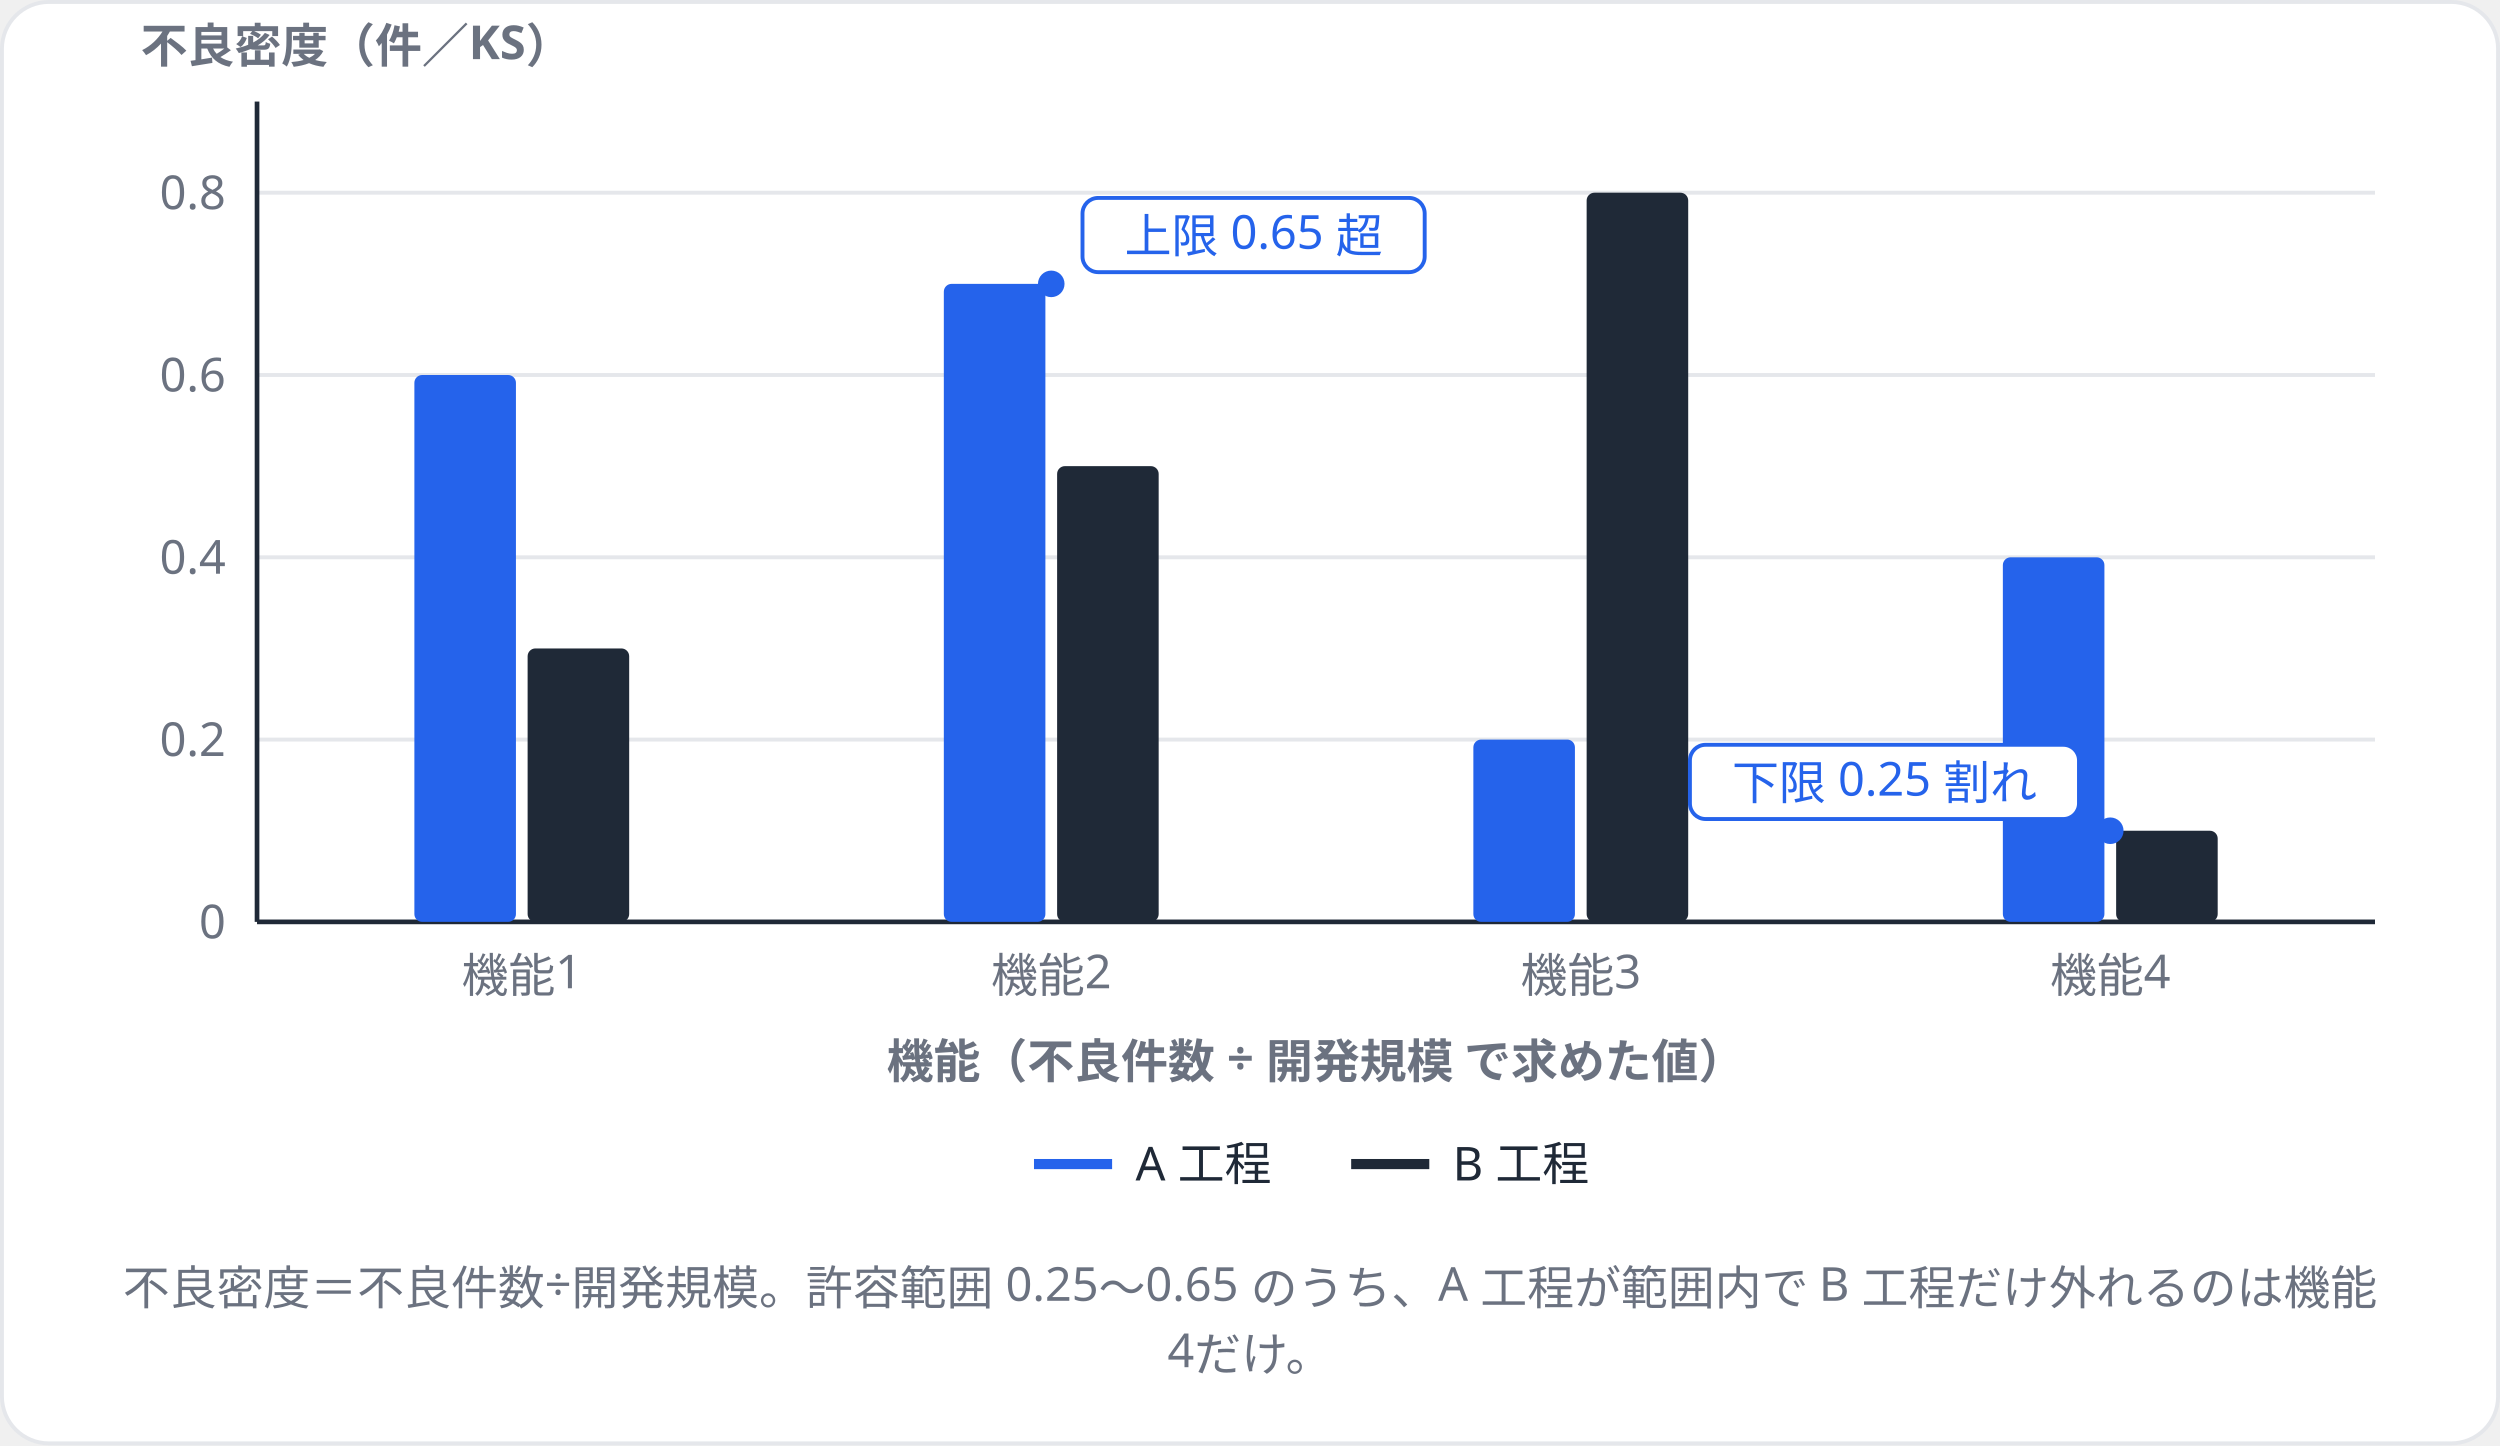
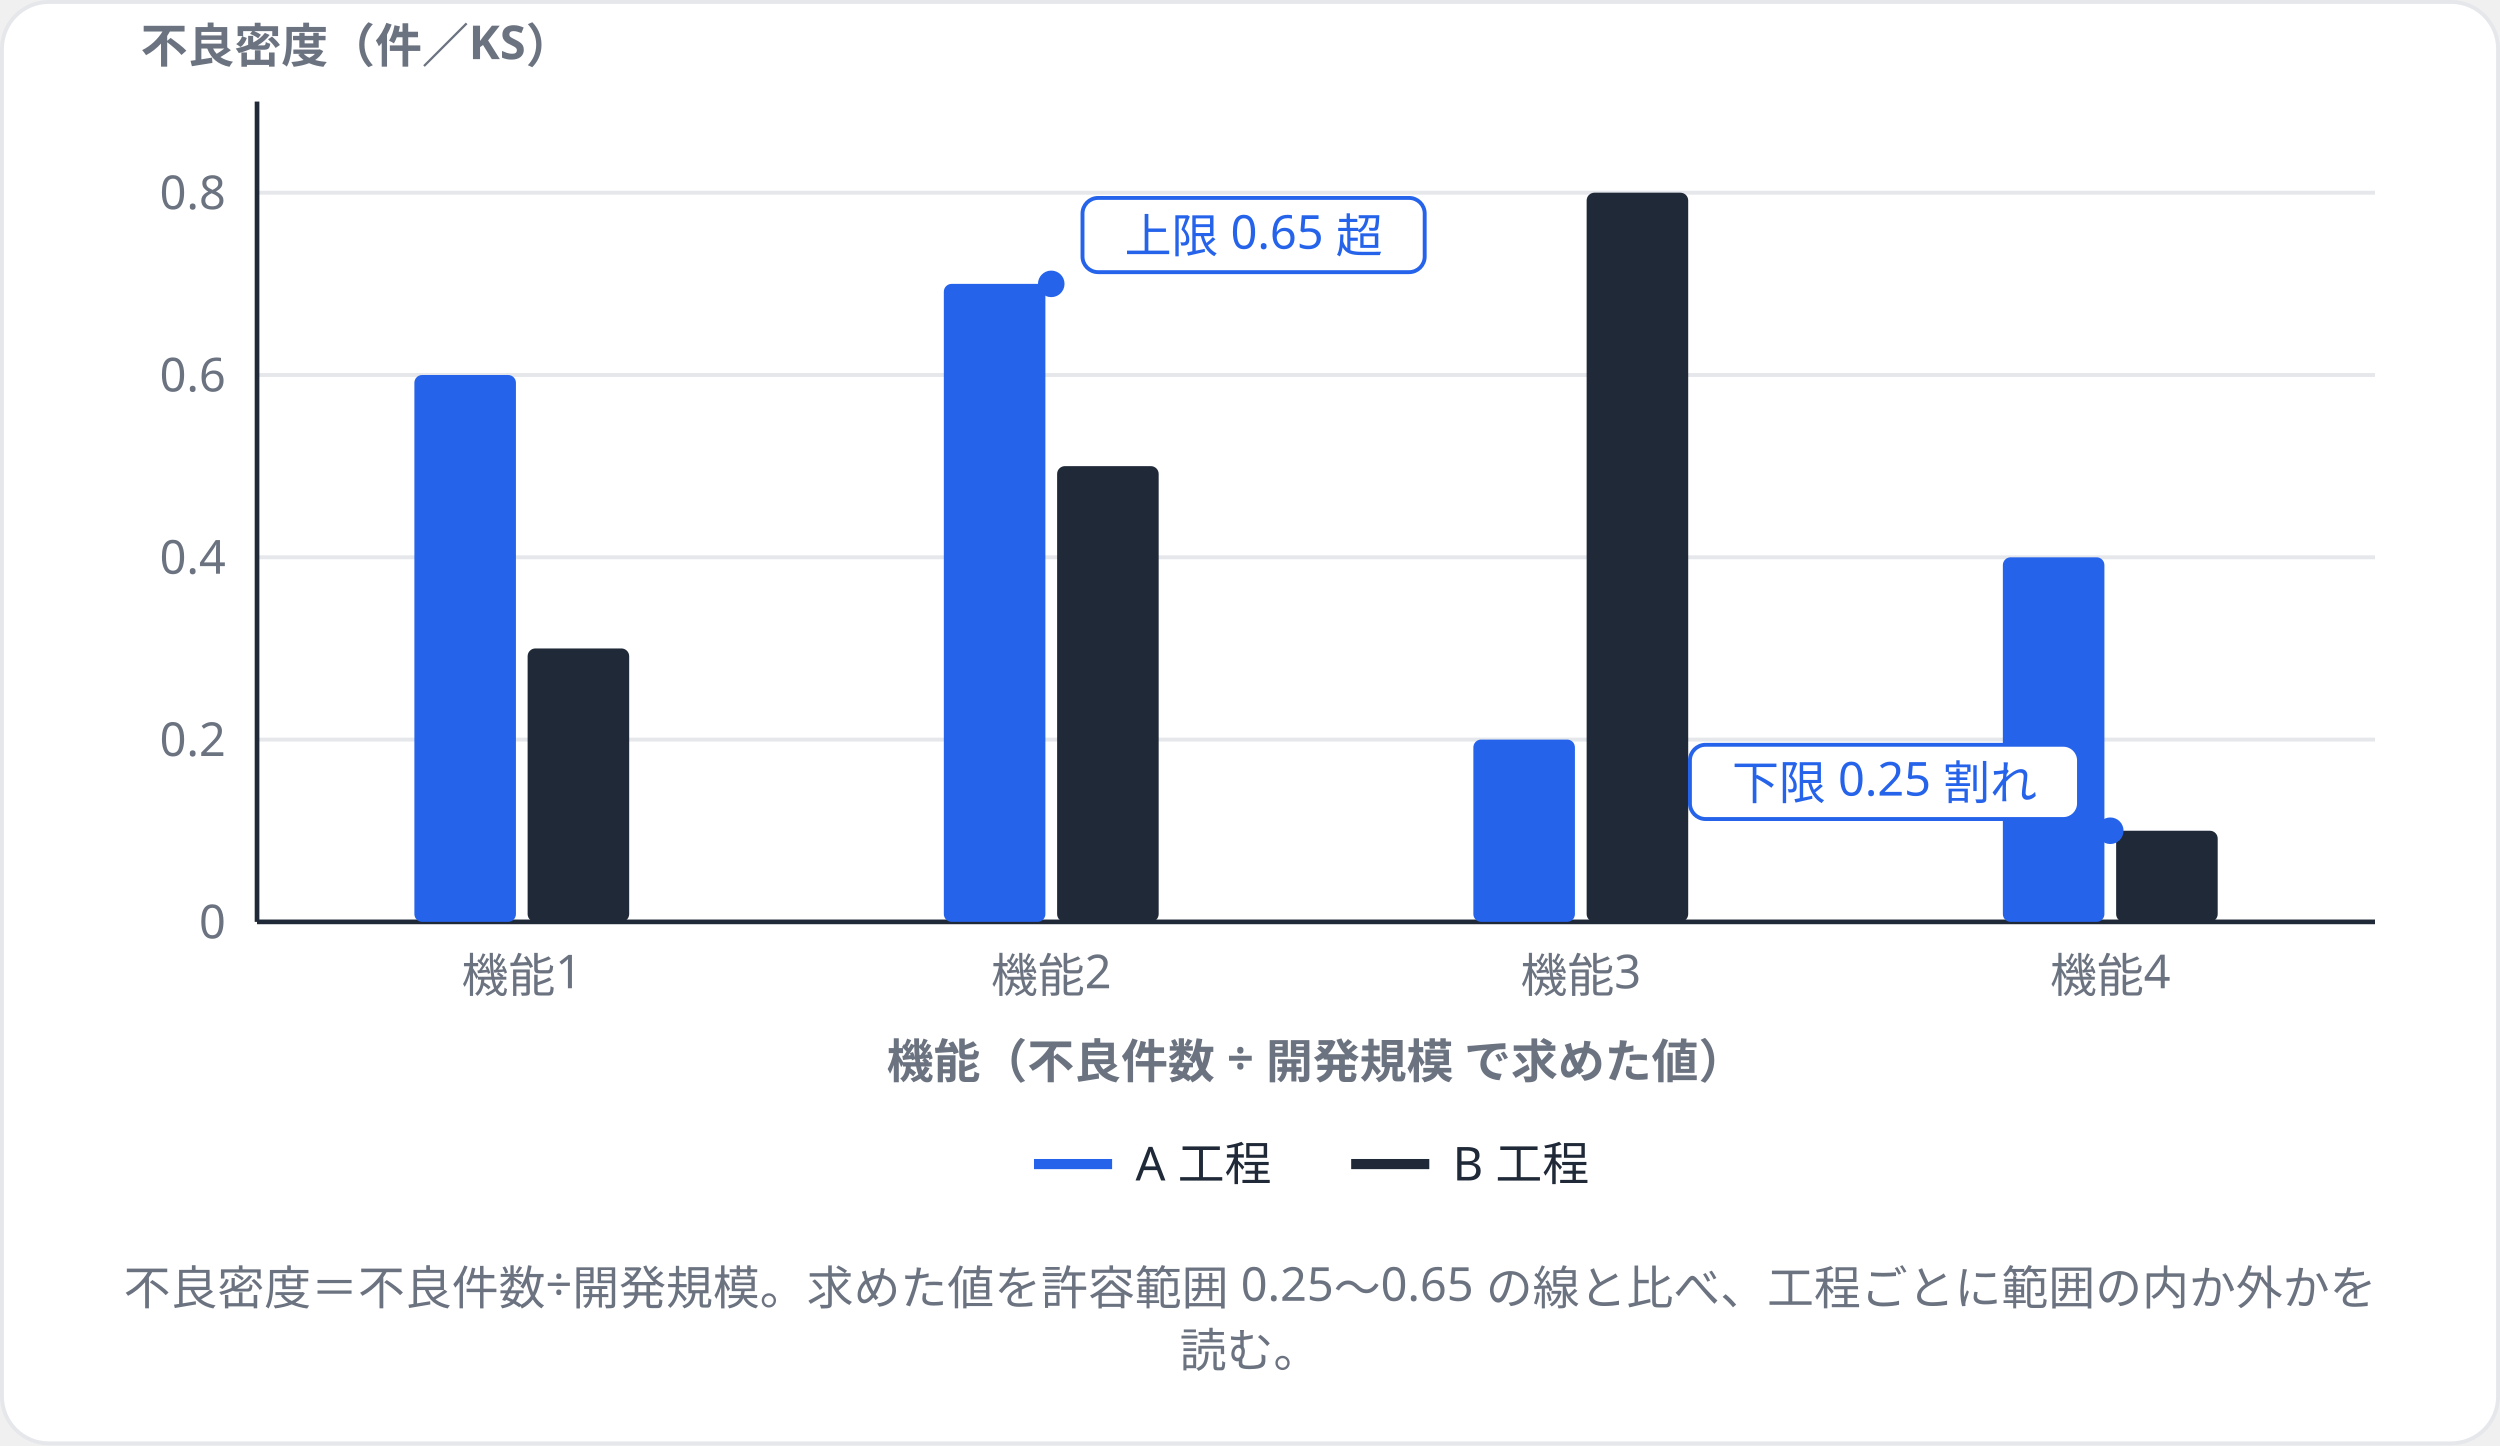
<svg xmlns="http://www.w3.org/2000/svg" width="640" height="370" viewBox="0 0 640 370" role="img">
  <rect x="0.5" y="0.5" width="639" height="369" rx="12" fill="#ffffff" stroke="#e5e7eb" stroke-width="1" />
  <g transform="translate(20 20)">
    <line x1="45.8" y1="216" x2="588" y2="216" stroke="#e5e7eb" stroke-width="1" />
    <text x="37.8" y="220.2" font-family="Hiragino Sans, Hiragino Kaku Gothic ProN, Noto Sans JP, Yu Gothic, Meiryo, sans-serif" font-size="12" fill="#6b7280" text-anchor="end">0</text>
    <line x1="45.8" y1="169.33" x2="588" y2="169.33" stroke="#e5e7eb" stroke-width="1" />
    <text x="37.8" y="173.53" font-family="Hiragino Sans, Hiragino Kaku Gothic ProN, Noto Sans JP, Yu Gothic, Meiryo, sans-serif" font-size="12" fill="#6b7280" text-anchor="end">0.2</text>
    <line x1="45.8" y1="122.67" x2="588" y2="122.67" stroke="#e5e7eb" stroke-width="1" />
    <text x="37.8" y="126.87" font-family="Hiragino Sans, Hiragino Kaku Gothic ProN, Noto Sans JP, Yu Gothic, Meiryo, sans-serif" font-size="12" fill="#6b7280" text-anchor="end">0.4</text>
    <line x1="45.8" y1="76" x2="588" y2="76" stroke="#e5e7eb" stroke-width="1" />
    <text x="37.8" y="80.2" font-family="Hiragino Sans, Hiragino Kaku Gothic ProN, Noto Sans JP, Yu Gothic, Meiryo, sans-serif" font-size="12" fill="#6b7280" text-anchor="end">0.6</text>
    <line x1="45.8" y1="29.33" x2="588" y2="29.33" stroke="#e5e7eb" stroke-width="1" />
    <text x="37.8" y="33.53" font-family="Hiragino Sans, Hiragino Kaku Gothic ProN, Noto Sans JP, Yu Gothic, Meiryo, sans-serif" font-size="12" fill="#6b7280" text-anchor="end">0.8</text>
    <line x1="45.8" y1="6" x2="45.8" y2="216" stroke="#1f2937" stroke-width="1.2" />
    <line x1="45.8" y1="216" x2="588" y2="216" stroke="#1f2937" stroke-width="1.2" />
    <rect x="86.08" y="76" width="26" height="140" rx="2" fill="#2563eb" />
    <rect x="221.62" y="52.67" width="26" height="163.33" rx="2" fill="#2563eb" />
    <rect x="357.18" y="169.33" width="26" height="46.67" rx="2" fill="#2563eb" />
    <rect x="492.73" y="122.67" width="26" height="93.33" rx="2" fill="#2563eb" />
    <rect x="115.07" y="146" width="26" height="70" rx="2" fill="#1f2937" />
    <rect x="250.62" y="99.33" width="26" height="116.67" rx="2" fill="#1f2937" />
    <rect x="386.18" y="29.33" width="26" height="186.67" rx="2" fill="#1f2937" />
    <rect x="521.73" y="192.67" width="26" height="23.33" rx="2" fill="#1f2937" />
    <circle cx="249.12" cy="52.67" r="3.4" fill="#2563eb" />
    <rect x="257.12" y="30.67" width="87.6" height="19" rx="4" fill="#ffffff" stroke="#2563eb" stroke-width="1" />
    <text x="300.93" y="44.67" font-family="Hiragino Sans, Hiragino Kaku Gothic ProN, Noto Sans JP, Yu Gothic, Meiryo, sans-serif" font-size="12" fill="#2563eb" text-anchor="middle">上限 0.65 超</text>
    <circle cx="520.23" cy="192.67" r="3.4" fill="#2563eb" />
    <rect x="412.62" y="170.67" width="99.6" height="19" rx="4" fill="#ffffff" stroke="#2563eb" stroke-width="1" />
    <text x="462.43" y="184.67" font-family="Hiragino Sans, Hiragino Kaku Gothic ProN, Noto Sans JP, Yu Gothic, Meiryo, sans-serif" font-size="12" fill="#2563eb" text-anchor="middle">下限 0.25 割れ</text>
    <text x="113.58" y="234" font-family="Hiragino Sans, Hiragino Kaku Gothic ProN, Noto Sans JP, Yu Gothic, Meiryo, sans-serif" font-size="12" fill="#6b7280" text-anchor="middle">機能1</text>
    <text x="249.12" y="234" font-family="Hiragino Sans, Hiragino Kaku Gothic ProN, Noto Sans JP, Yu Gothic, Meiryo, sans-serif" font-size="12" fill="#6b7280" text-anchor="middle">機能2</text>
    <text x="384.68" y="234" font-family="Hiragino Sans, Hiragino Kaku Gothic ProN, Noto Sans JP, Yu Gothic, Meiryo, sans-serif" font-size="12" fill="#6b7280" text-anchor="middle">機能3</text>
    <text x="520.23" y="234" font-family="Hiragino Sans, Hiragino Kaku Gothic ProN, Noto Sans JP, Yu Gothic, Meiryo, sans-serif" font-size="12" fill="#6b7280" text-anchor="middle">機能4</text>
    <text x="316.9" y="256" font-family="Hiragino Sans, Hiragino Kaku Gothic ProN, Noto Sans JP, Yu Gothic, Meiryo, sans-serif" font-size="12" fill="#6b7280" text-anchor="middle" font-weight="600">機能（不良件数 ÷ 開発規模 で求めた値）</text>
    <text x="16" y="-4" font-family="Hiragino Sans, Hiragino Kaku Gothic ProN, Noto Sans JP, Yu Gothic, Meiryo, sans-serif" font-size="12" fill="#6b7280" text-anchor="start" font-weight="600">不良密度（件／KS）</text>
    <line x1="244.7" y1="278" x2="264.7" y2="278" stroke="#2563eb" stroke-width="2.6" />
    <text x="270.7" y="282.2" font-family="Hiragino Sans, Hiragino Kaku Gothic ProN, Noto Sans JP, Yu Gothic, Meiryo, sans-serif" font-size="12" fill="#1f2937" text-anchor="start">A 工程</text>
    <line x1="325.9" y1="278" x2="345.9" y2="278" stroke="#1f2937" stroke-width="2.6" />
    <text x="351.9" y="282.2" font-family="Hiragino Sans, Hiragino Kaku Gothic ProN, Noto Sans JP, Yu Gothic, Meiryo, sans-serif" font-size="12" fill="#1f2937" text-anchor="start">B 工程</text>
  </g>
-   <text x="320" y="334" font-family="Hiragino Sans, Hiragino Kaku Gothic ProN, Noto Sans JP, Yu Gothic, Meiryo, sans-serif" font-size="12" fill="#6b7280" text-anchor="middle">不良密度＝不良件数÷開発規模。許容範囲 0.25〜0.65 のうち、A 工程が範囲内で B 工程だけ外れるのは機能</text>
-   <text x="320" y="350" font-family="Hiragino Sans, Hiragino Kaku Gothic ProN, Noto Sans JP, Yu Gothic, Meiryo, sans-serif" font-size="12" fill="#6b7280" text-anchor="middle">4だけ。</text>
+   <text x="320" y="334" font-family="Hiragino Sans, Hiragino Kaku Gothic ProN, Noto Sans JP, Yu Gothic, Meiryo, sans-serif" font-size="12" fill="#6b7280" text-anchor="middle">不良密度＝不良件数÷開発規模。求めた値を許容範囲 0.25〜0.65 の線と比べ、工程ごとに範囲の内か外かを</text>
+   <text x="320" y="350" font-family="Hiragino Sans, Hiragino Kaku Gothic ProN, Noto Sans JP, Yu Gothic, Meiryo, sans-serif" font-size="12" fill="#6b7280" text-anchor="middle">読む。</text>
</svg>
